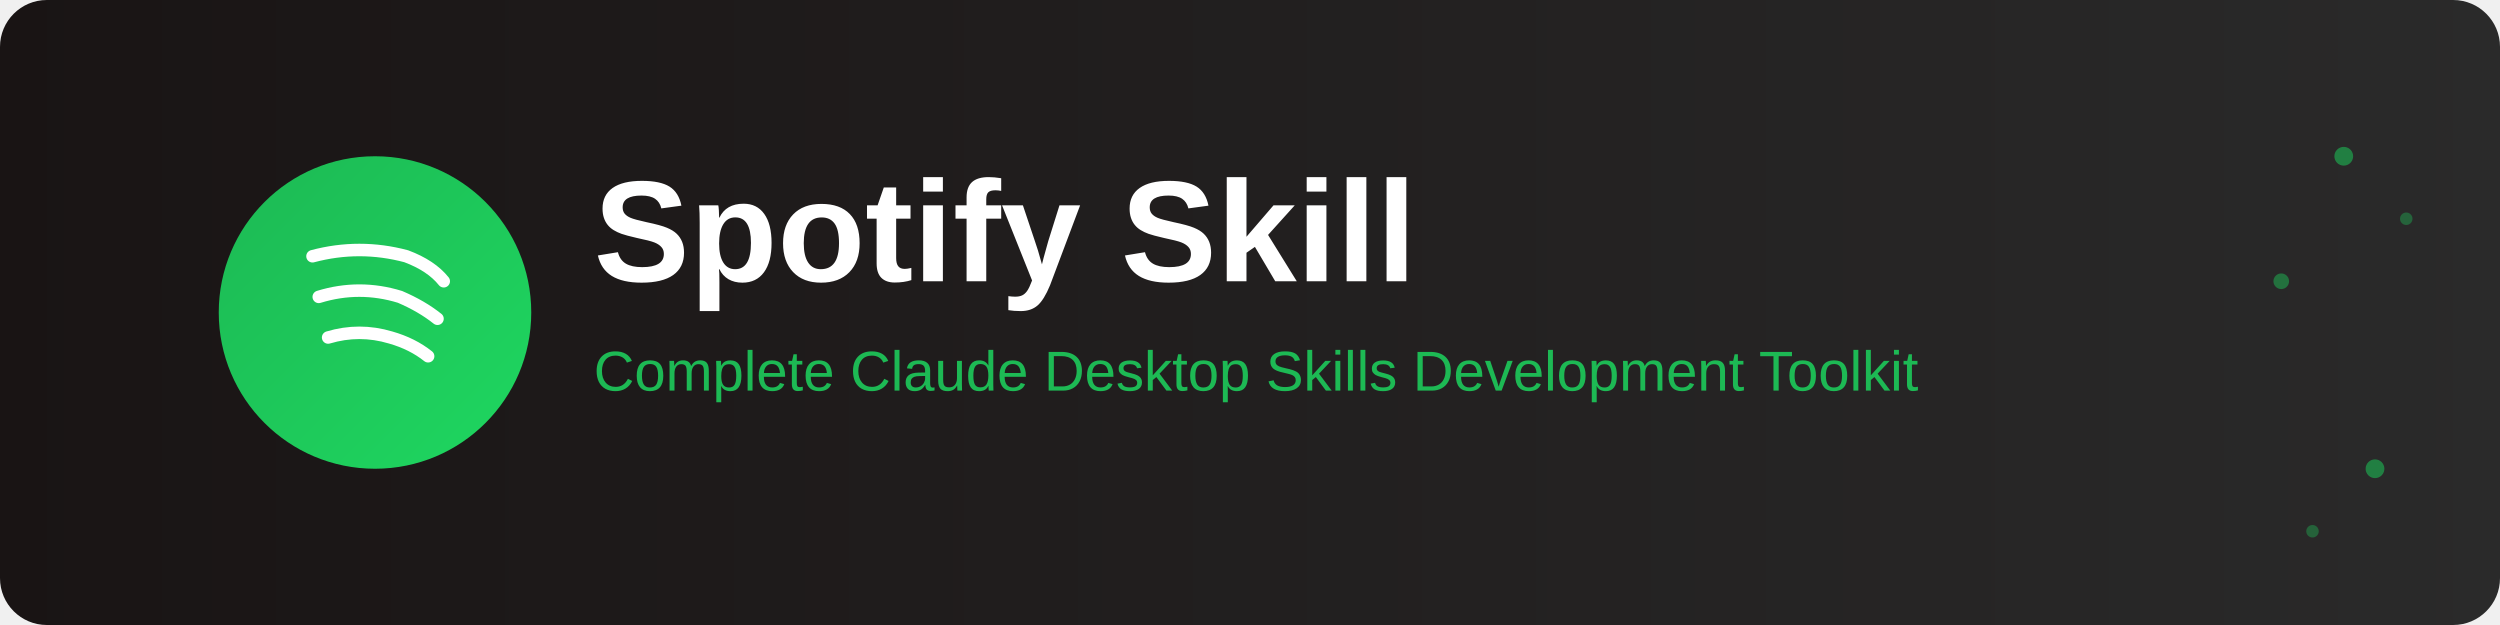
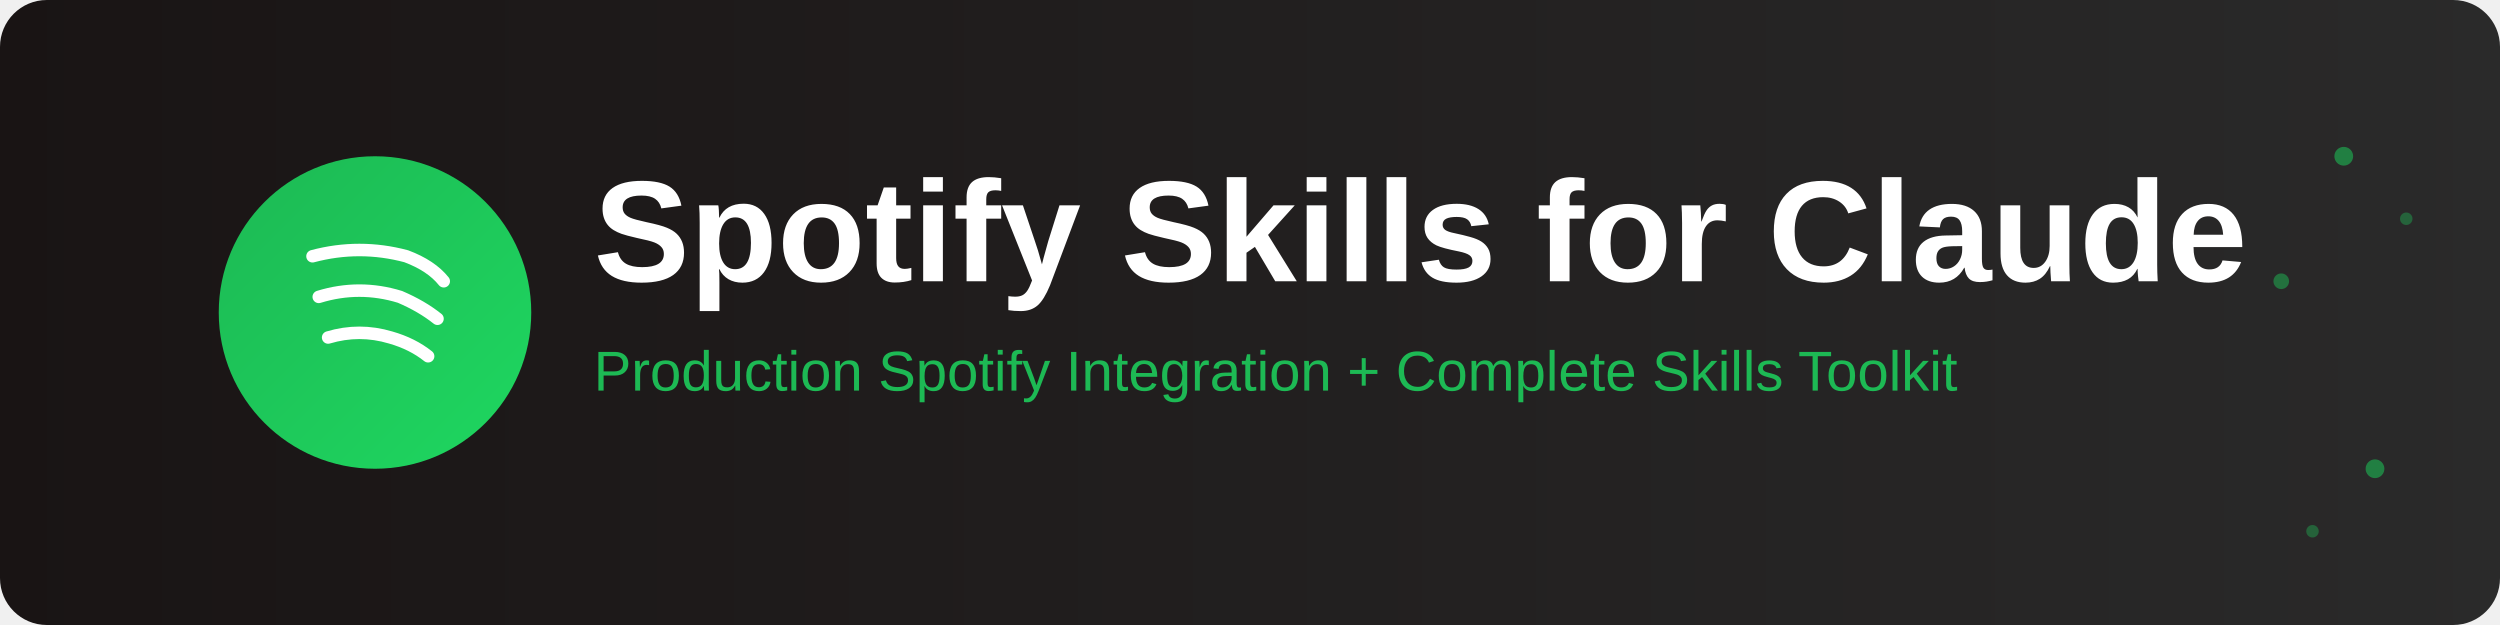
<svg xmlns="http://www.w3.org/2000/svg" width="800" height="200">
  <defs>
    <linearGradient id="grad1" x1="0%" y1="0%" x2="100%" y2="100%">
      <stop offset="0%" style="stop-color:#1DB954;stop-opacity:1" />
      <stop offset="100%" style="stop-color:#1ed760;stop-opacity:1" />
    </linearGradient>
    <linearGradient id="grad2" x1="0%" y1="0%" x2="100%" y2="0%">
      <stop offset="0%" style="stop-color:#191414;stop-opacity:1" />
      <stop offset="100%" style="stop-color:#2a2a2a;stop-opacity:1" />
    </linearGradient>
  </defs>
  <rect width="800" height="200" fill="url(#grad2)" rx="15" />
  <circle cx="120" cy="100" r="50" fill="url(#grad1)" />
  <g transform="translate(120, 100)">
    <path d="M -20 -18 Q -5 -22, 10 -18 Q 18 -15, 22 -10" fill="none" stroke="white" stroke-width="4" stroke-linecap="round" />
    <path d="M -18 -5 Q -5 -9, 8 -5 Q 15 -2, 20 2" fill="none" stroke="white" stroke-width="4" stroke-linecap="round" />
    <path d="M -15 8 Q -5 5, 5 8 Q 12 10, 17 14" fill="none" stroke="white" stroke-width="4" stroke-linecap="round" />
  </g>
  <text x="190" y="90" font-family="'Segoe UI', -apple-system, system-ui, Arial, sans-serif" font-size="46" font-weight="bold" fill="white">
-     Spotify Skill
+     Spotify Skills for Claude
  </text>
  <text x="190" y="125" font-family="'Segoe UI', -apple-system, system-ui, Arial, sans-serif" font-size="18" fill="#1DB954">
-     Complete Claude Desktop Skills Development Toolkit
+     Production Spotify Integration + Complete Skills Toolkit
  </text>
  <circle cx="750" cy="50" r="3" fill="#1DB954" opacity="0.6" />
  <circle cx="770" cy="70" r="2" fill="#1DB954" opacity="0.4" />
  <circle cx="730" cy="90" r="2.5" fill="#1DB954" opacity="0.5" />
  <circle cx="760" cy="150" r="3" fill="#1DB954" opacity="0.6" />
  <circle cx="740" cy="170" r="2" fill="#1DB954" opacity="0.4" />
</svg>
